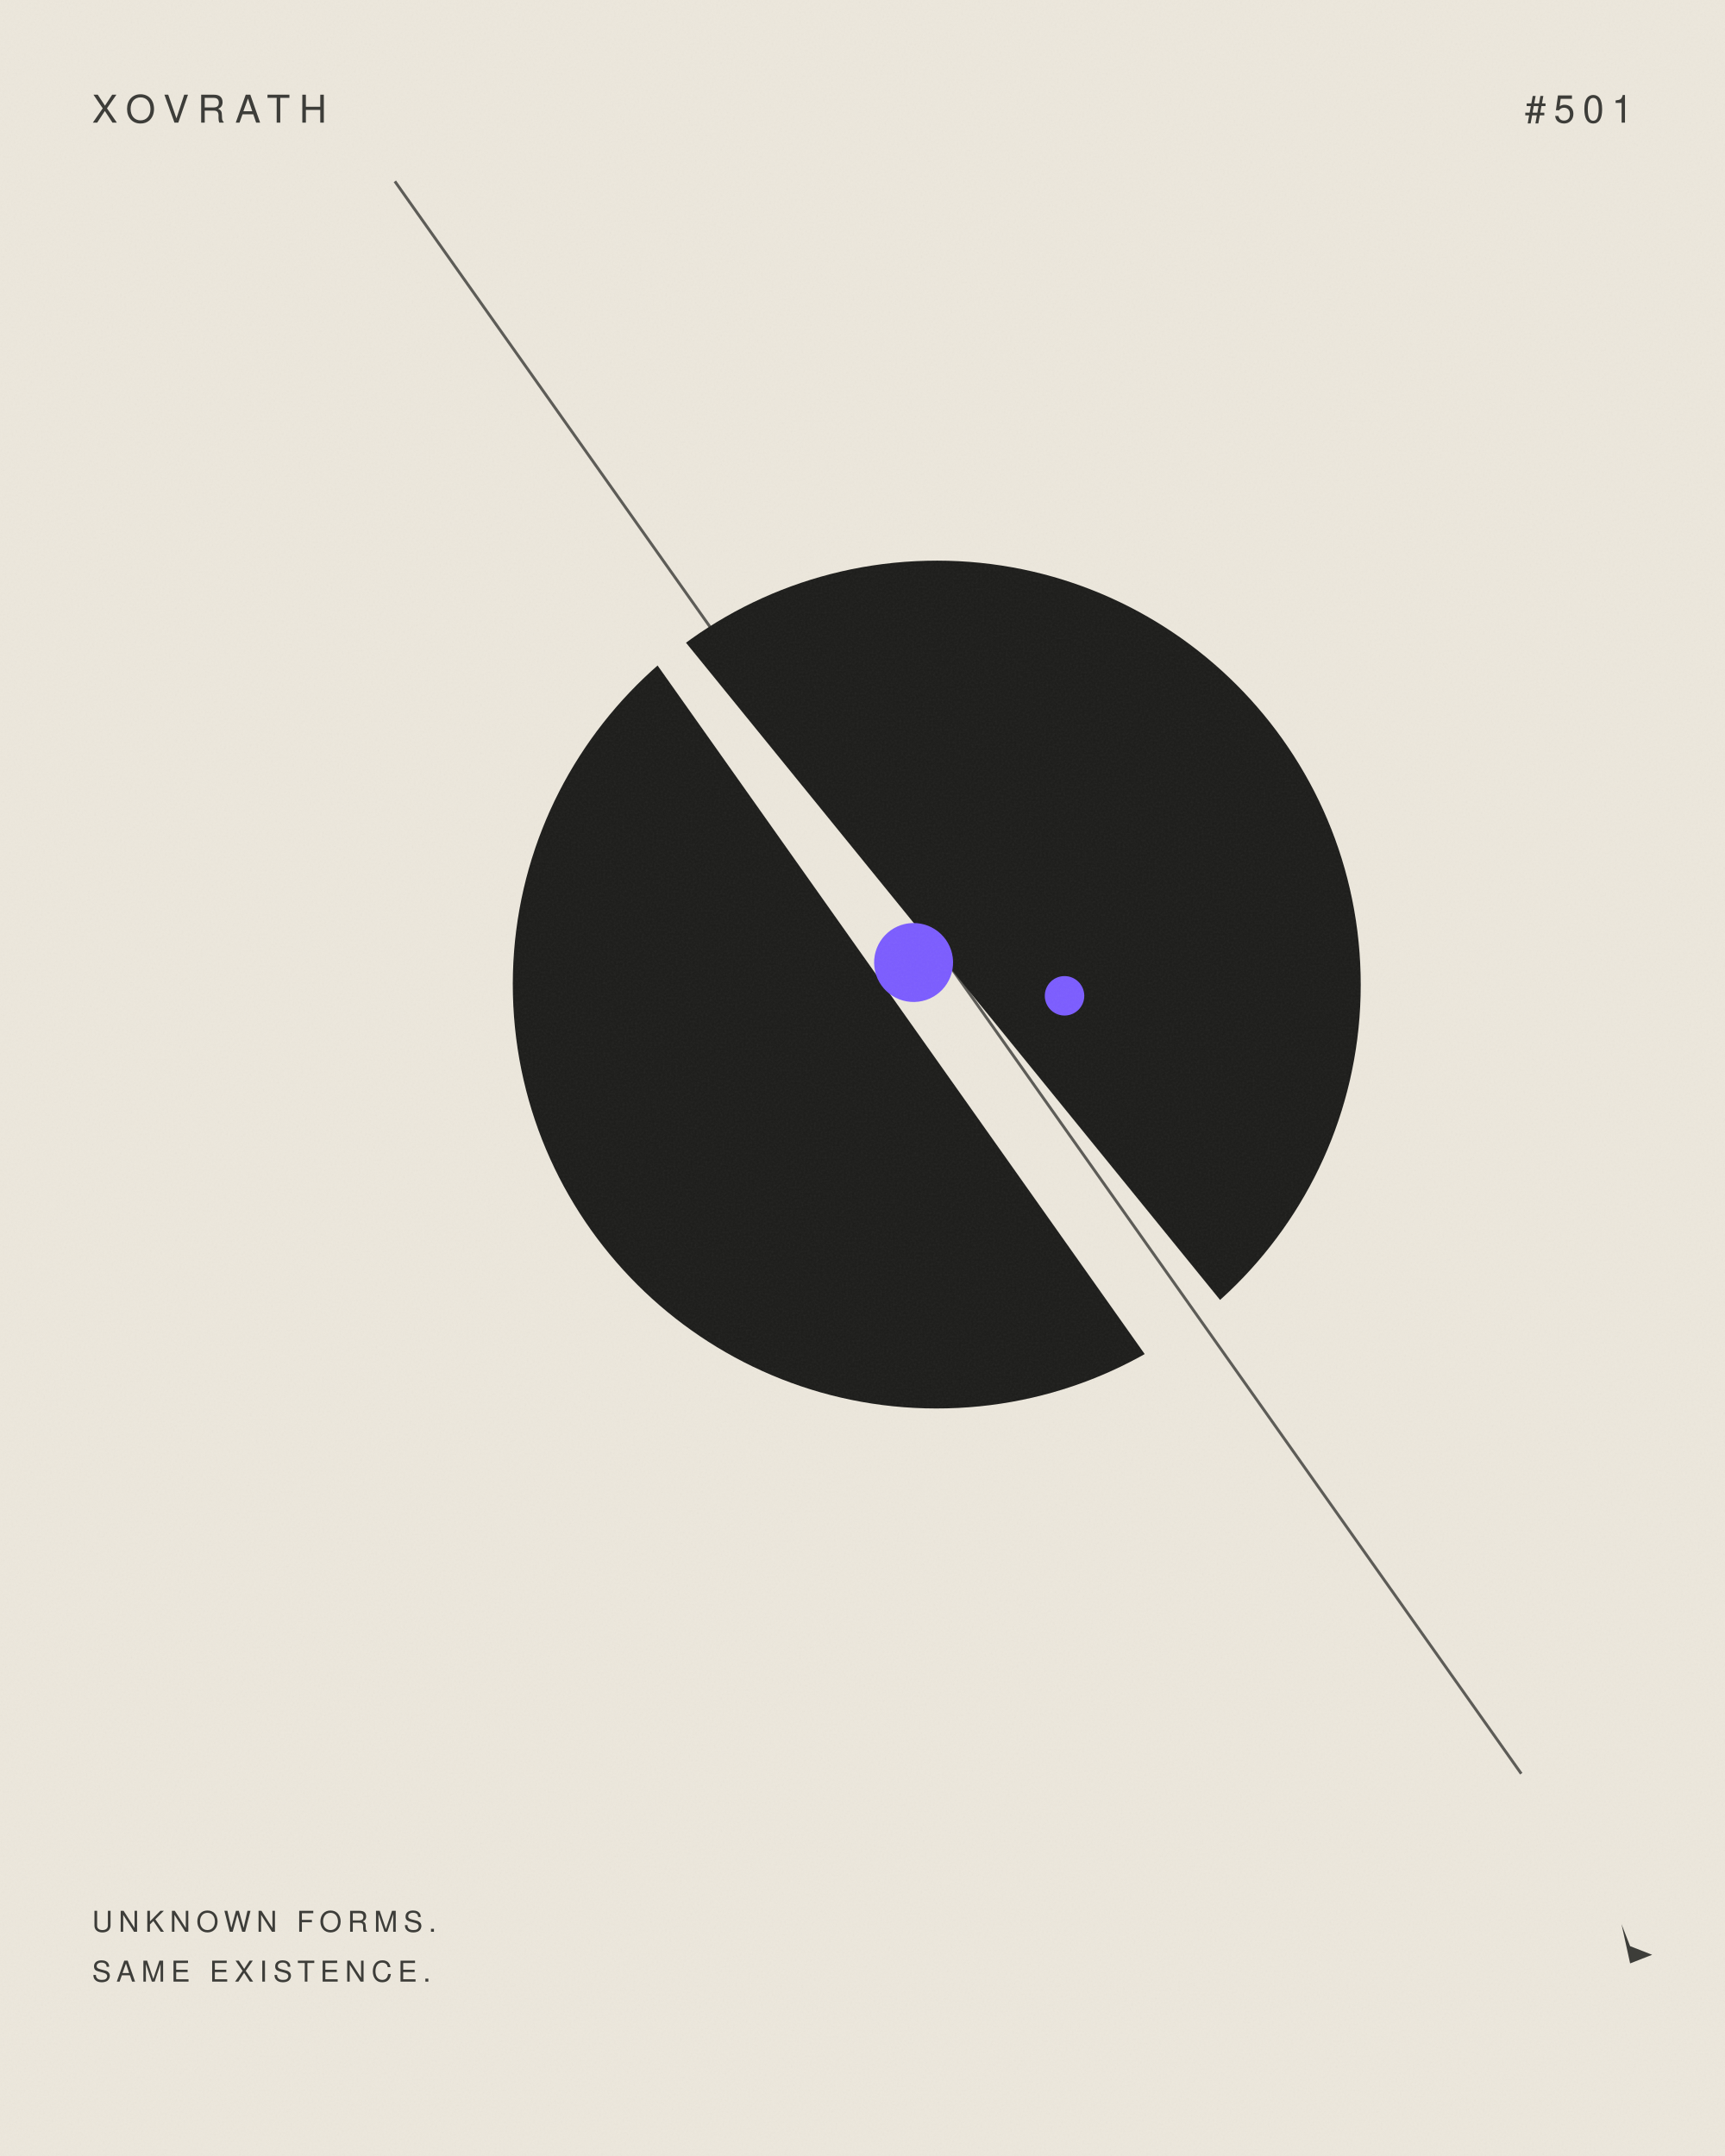
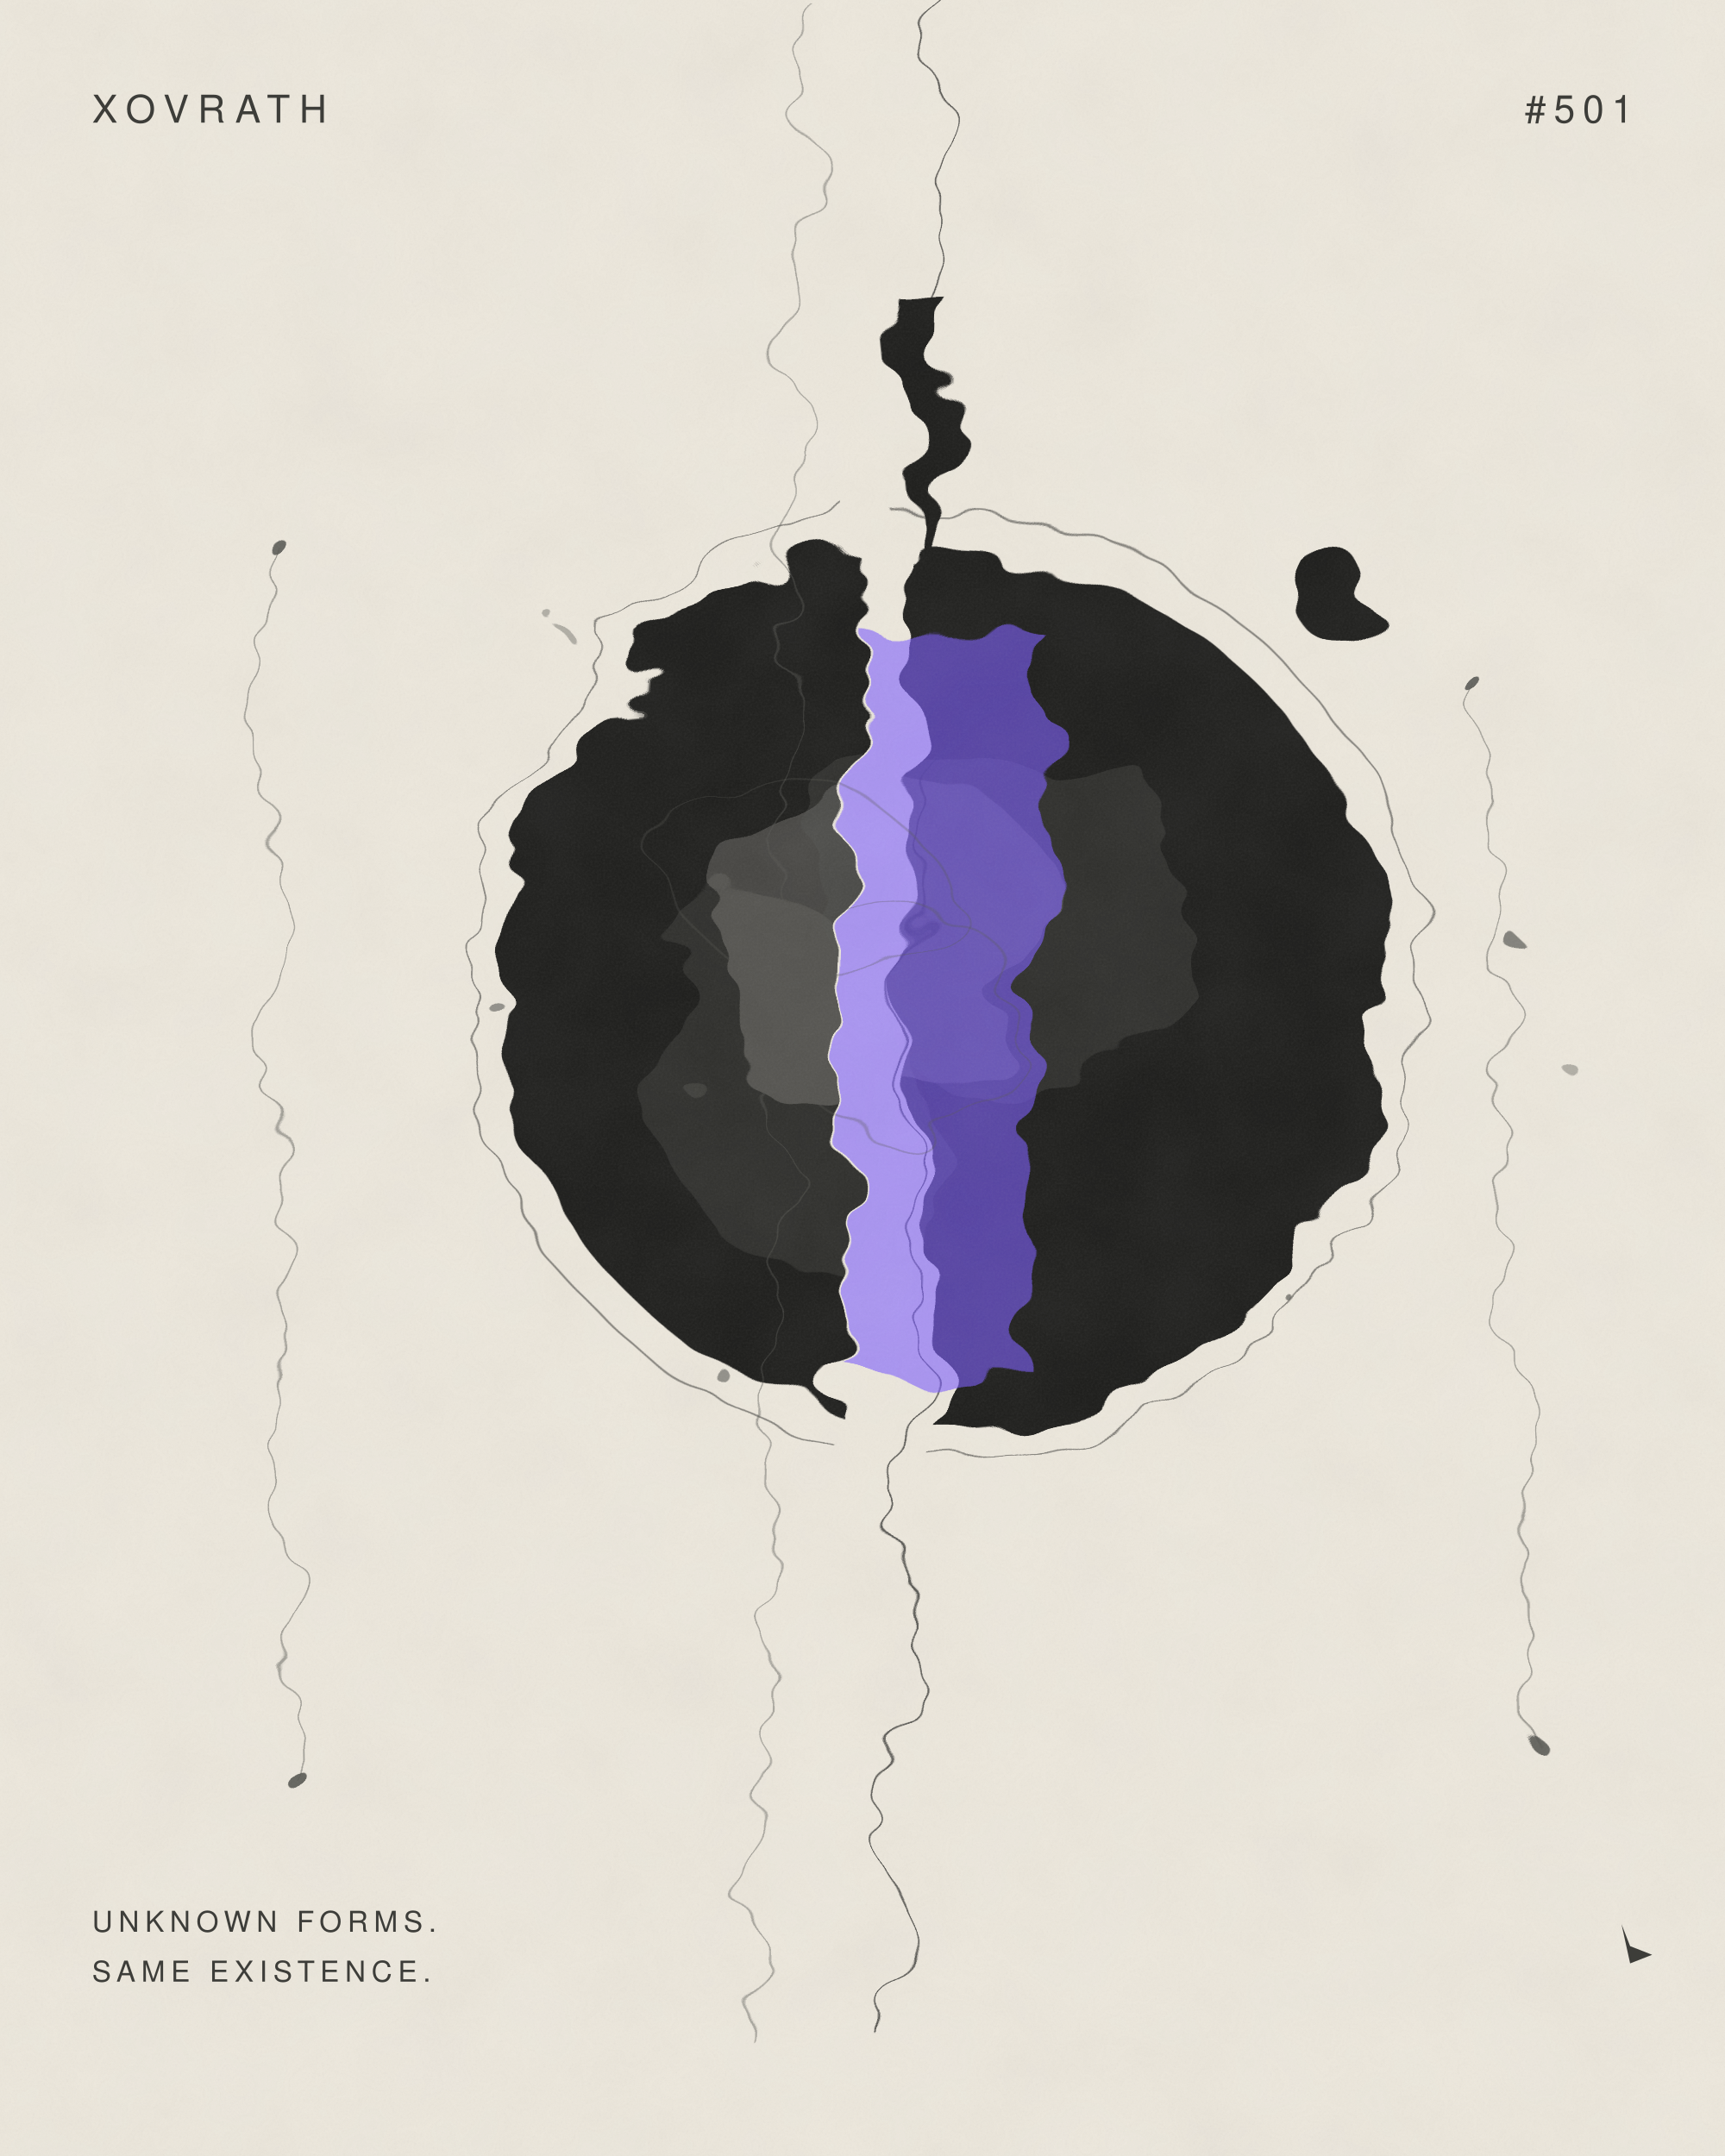
<svg xmlns="http://www.w3.org/2000/svg" viewBox="0 0 900 1125" width="900" height="1125">
+   <defs>
+     <filter id="warp" x="-20%" y="-20%" width="140%" height="140%">
+       <feTurbulence type="fractalNoise" baseFrequency="0.012 0.02" numOctaves="3" seed="16" result="n" />
+       <feDisplacementMap in="SourceGraphic" in2="n" scale="55" />
+     </filter>
+     <filter id="g">
+       <feTurbulence type="fractalNoise" baseFrequency="0.9" numOctaves="2" stitchTiles="stitch" />
+       <feColorMatrix type="saturate" values="0" />
+     </filter>
+     <filter id="g2">
+       <feTurbulence type="fractalNoise" baseFrequency="0.02" numOctaves="4" seed="3" stitchTiles="stitch" />
+       <feColorMatrix type="saturate" values="0" />
+     </filter>
+   </defs>
  <rect width="900" height="1125" fill="#ece7dc" />
  <g transform="rotate(-1.4 450 545)">
-     <circle cx="489.5" cy="514.7" r="221.2" fill="#1c1c1a" />
-     <polygon points="188.9,107.8 756.1,952.7 812.5,914.8" fill="#ece7dc" />
-     <line x1="217.1" y1="88.8" x2="784.3" y2="933.8" stroke="#1c1c1a" stroke-width="1.5" opacity="0.7" />
-     <circle cx="477.7" cy="502.9" r="20.6" fill="#7b5cff" />
-     <circle cx="556" cy="522.2" r="10.3" fill="#7b5cff" />
+     <g filter="url(#warp)">
+       <circle cx="492.3" cy="516.6" r="228.4" fill="#1c1c1a" />
+       <path d="M 494 600.7 Q 494 600.7 487.5 634.5 Q 480.9 668.2 434.1 665.1 Q 387.3 662 364.6 633.2 Q 341.8 604.4 344.4 575 Q 347.1 545.5 348.9 505.2 Q 350.7 464.9 387.2 465.8 Q 423.7 466.6 446 491.4 Q 468.3 516.2 481.1 558.4 Z" fill="#555550" fill-opacity="0.3" />
+       <path d="M 526.1 529 Q 526.1 529 523.9 545.8 Q 521.6 562.7 475.6 573.7 Q 429.6 584.7 407 577.5 Q 384.4 570.3 375.8 514.8 Q 367.1 459.3 402.3 441.1 Q 437.5 423 461 412.3 Q 484.5 401.7 520.3 421.4 Q 556 441.1 541.1 485.1 Z" fill="#ece7dc" fill-opacity="0.2" />
+       <path d="M 617.3 516.5 Q 617.3 516.5 596.3 538.3 Q 575.3 560.2 542.4 571.9 Q 509.4 583.5 482.5 564.5 Q 455.5 545.5 439.3 492.5 Q 423.2 439.6 431.6 408.2 Q 440.1 376.8 494.2 393.7 Q 548.4 410.5 586 408 Q 623.6 405.5 620.4 461 Z" fill="#555550" fill-opacity="0.3" />
+       <circle cx="492.3" cy="516.6" r="246.4" fill="none" stroke="#1c1c1a" stroke-width="1" opacity="0.5" />
+       <polygon points="471.8,-28.6 416.4,1066.4 486.6,1070" fill="#ece7dc" />
+       <line x1="506.9" y1="-26.8" x2="451.5" y2="1068.2" stroke="#1c1c1a" stroke-width="1" opacity="0.7" />
+       <line x1="436.7" y1="-30.4" x2="381.3" y2="1064.7" stroke="#555550" stroke-width="1" opacity="0.45" />
+       <rect x="445.2" y="330.7" width="96.5" height="381.3" fill="#7b5cff" fill-opacity="0.6" transform="rotate(2.9 479.2 520.7)" />
+       <polygon points="480.3,158.2 504.3,158.2 492.3,318.2" fill="#1c1c1a" />
+       <circle cx="703.7" cy="319.5" r="22.2" fill="#1c1c1a" />
+       <line x1="142.9" y1="269.3" x2="142.9" y2="918.6" stroke="#555550" stroke-width="1" opacity="0.5" />
+       <circle cx="142.9" cy="269.3" r="4.6" fill="#555550" opacity="0.9" />
+       <circle cx="142.9" cy="918.6" r="5.5" fill="#555550" opacity="0.9" />
+       <line x1="787.7" y1="379.6" x2="787.7" y2="913.1" stroke="#555550" stroke-width="1" opacity="0.5" />
+       <circle cx="787.7" cy="379.6" r="4.7" fill="#555550" opacity="0.9" />
+       <circle cx="787.7" cy="913.1" r="3.4" fill="#555550" opacity="0.9" />
+       <circle cx="827.4" cy="575.2" r="3.1" fill="#555550" opacity="0.4" />
+       <circle cx="305.6" cy="330.8" r="2.2" fill="#555550" opacity="0.4" />
+       <circle cx="798.4" cy="507.8" r="3.7" fill="#555550" opacity="0.7" />
+       <circle cx="670.8" cy="684.1" r="1.7" fill="#555550" opacity="0.7" />
+       <circle cx="377.3" cy="720.3" r="3.5" fill="#555550" opacity="0.6" />
+       <circle cx="372.4" cy="575.9" r="4.7" fill="#555550" opacity="0.4" />
+       <ellipse cx="471.9" cy="533.2" rx="60.6" ry="62.7" fill="none" stroke="#555550" stroke-width="1.2" opacity="0.3" transform="rotate(12.8 471.9 533.2)" />
+       <ellipse cx="423.3" cy="461.1" rx="77.7" ry="50.7" fill="none" stroke="#555550" stroke-width="1.2" opacity="0.3" transform="rotate(19.1 423.3 461.1)" />
+       <circle cx="256.2" cy="517.4" r="3.5" fill="#555550" opacity="0.6" />
+     </g>
  </g>
-   <filter id="g">
-     <feTurbulence type="fractalNoise" baseFrequency="0.9" numOctaves="2" stitchTiles="stitch" />
-     <feColorMatrix type="saturate" values="0" />
-   </filter>
-   <rect width="900" height="1125" filter="url(#g)" opacity="0.06" />
+   <rect width="900" height="1125" filter="url(#g)" opacity="0.07" />
+   <rect width="900" height="1125" filter="url(#g2)" opacity="0.06" />
  <text x="48" y="64" font-family="Helvetica, Arial, sans-serif" font-size="20" letter-spacing="5" fill="#3d3d39">XOVRATH</text>
  <text x="852" y="64" text-anchor="end" font-family="Helvetica, Arial, sans-serif" font-size="20" letter-spacing="4" fill="#3d3d39">#501</text>
  <text x="48" y="1008" font-family="Helvetica, Arial, sans-serif" font-size="15" letter-spacing="3" fill="#3d3d39">UNKNOWN FORMS.</text>
  <text x="48" y="1034" font-family="Helvetica, Arial, sans-serif" font-size="15" letter-spacing="3" fill="#3d3d39">SAME EXISTENCE.</text>
  <path d="M 846 1004 L 850.5 1015.5 L 862 1020 L 850.5 1024.5 Z" fill="#3d3d39" />
</svg>
